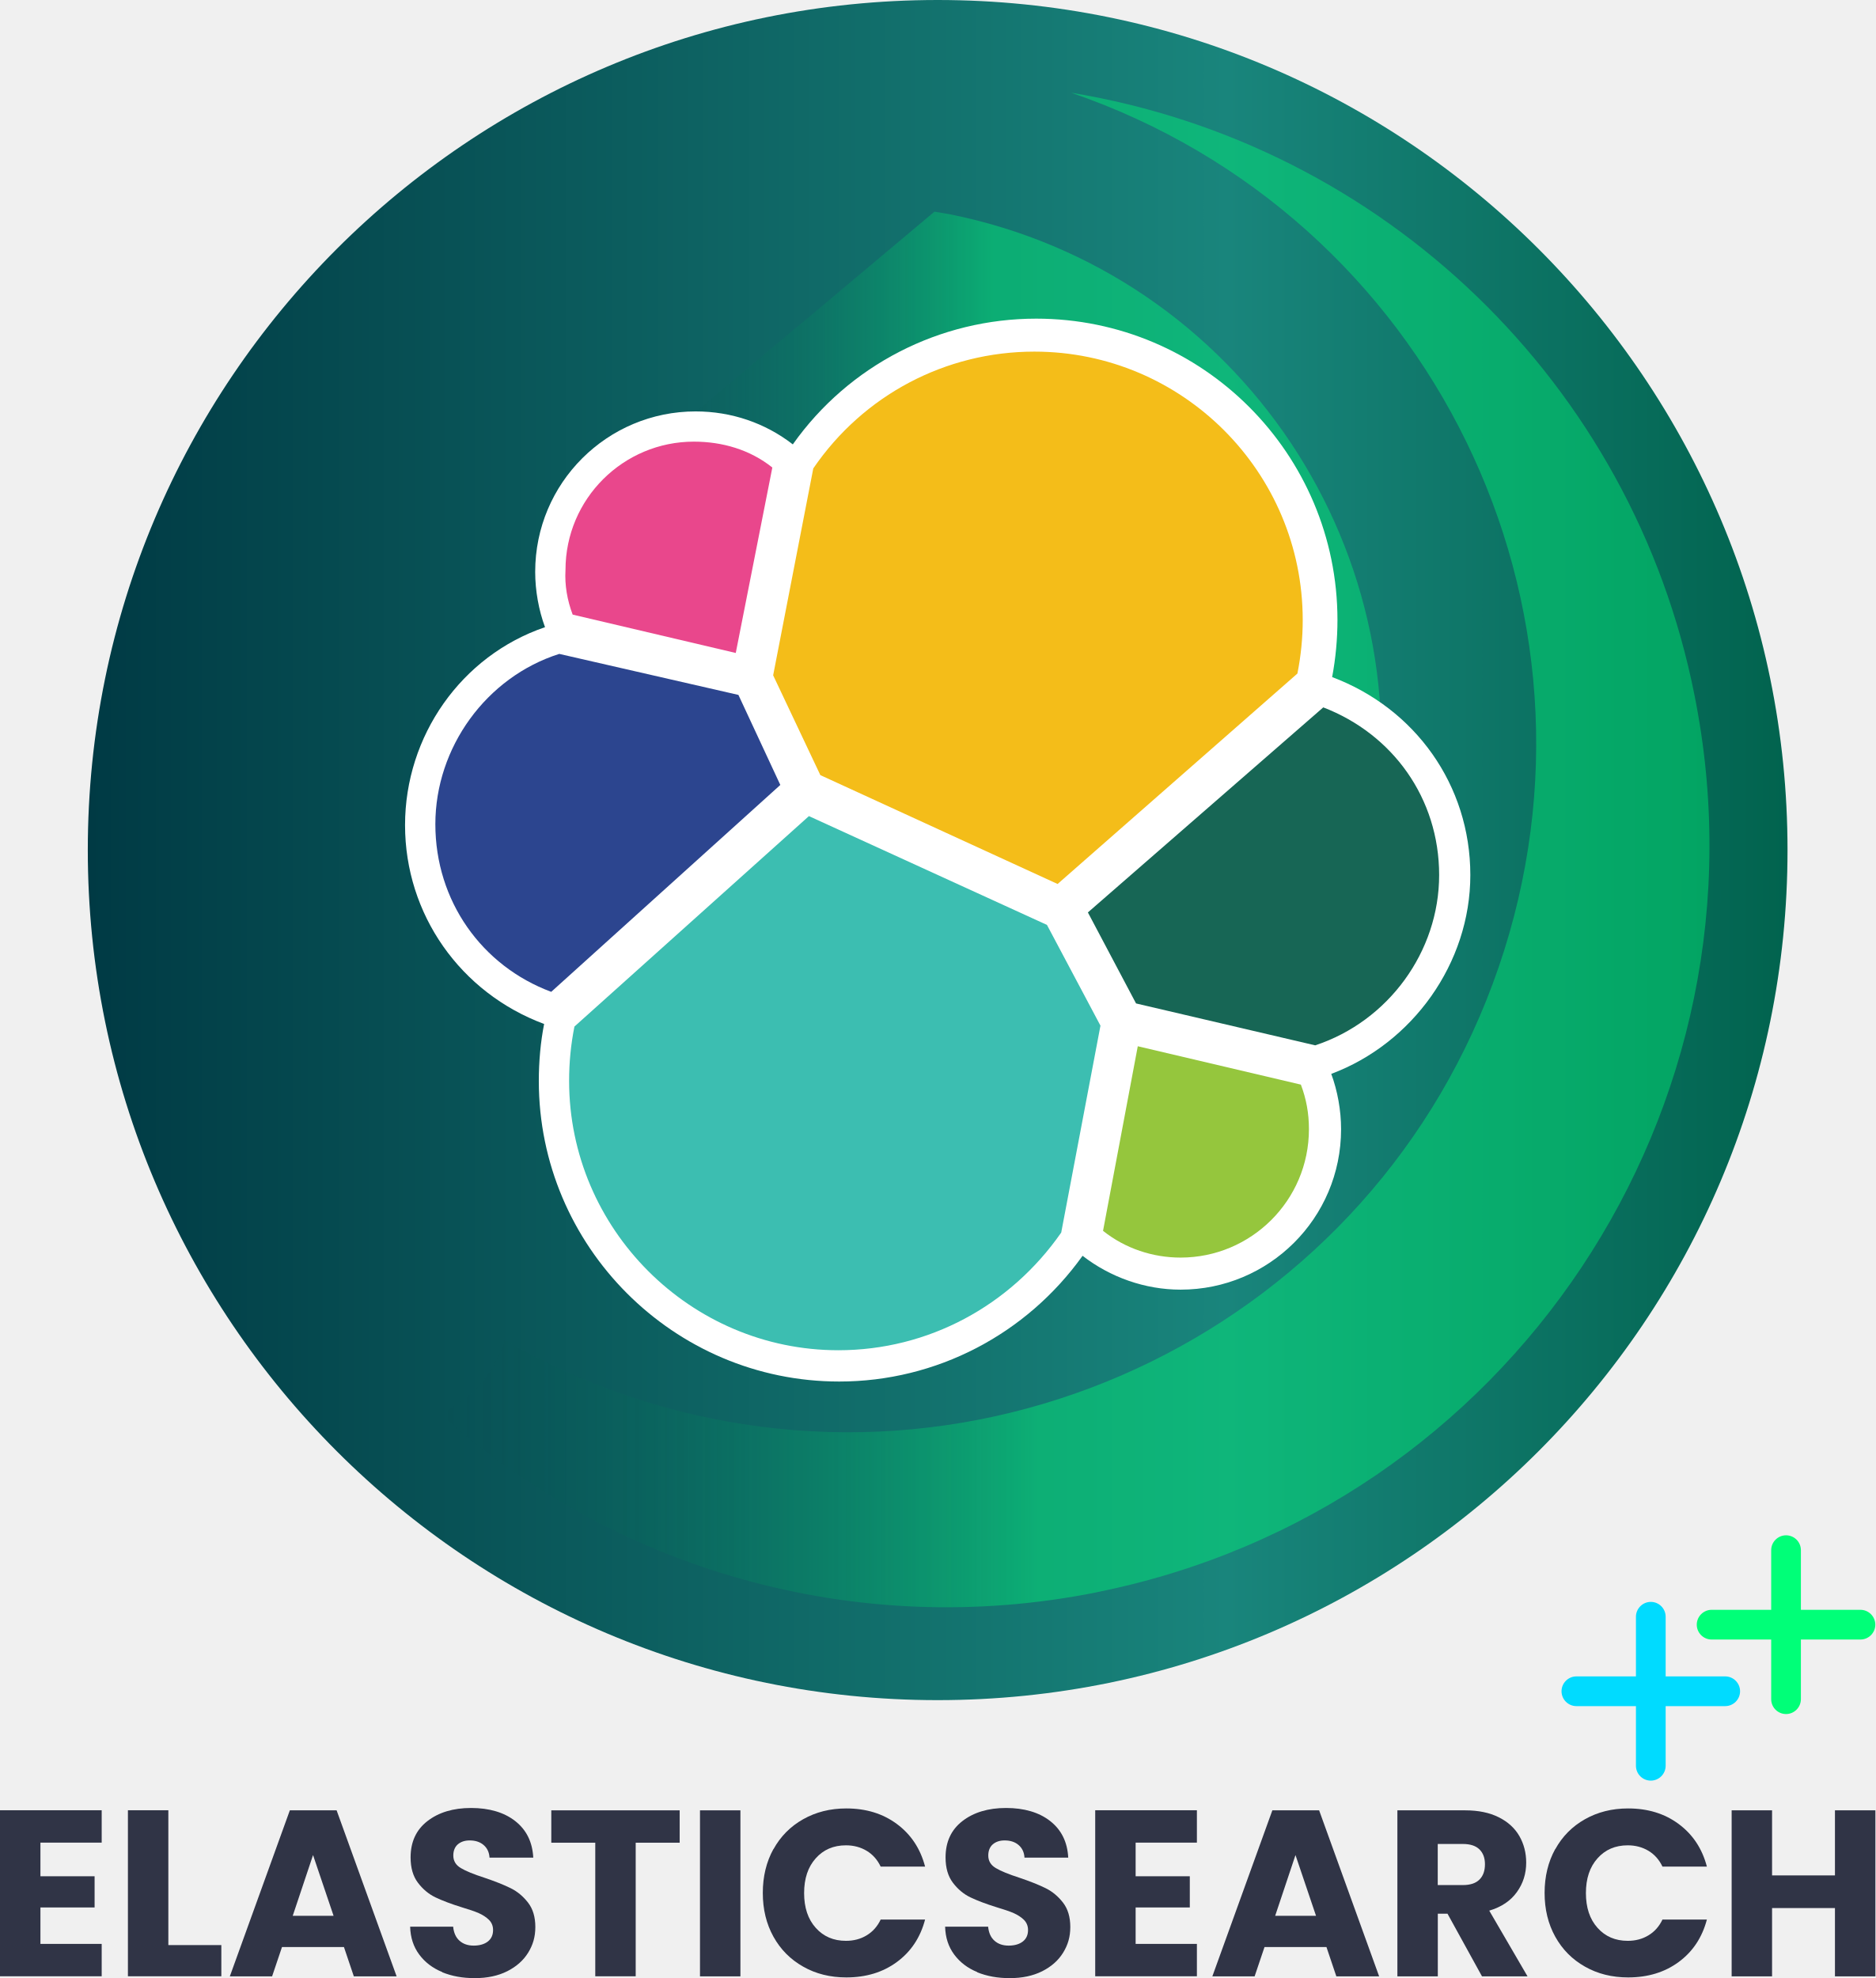
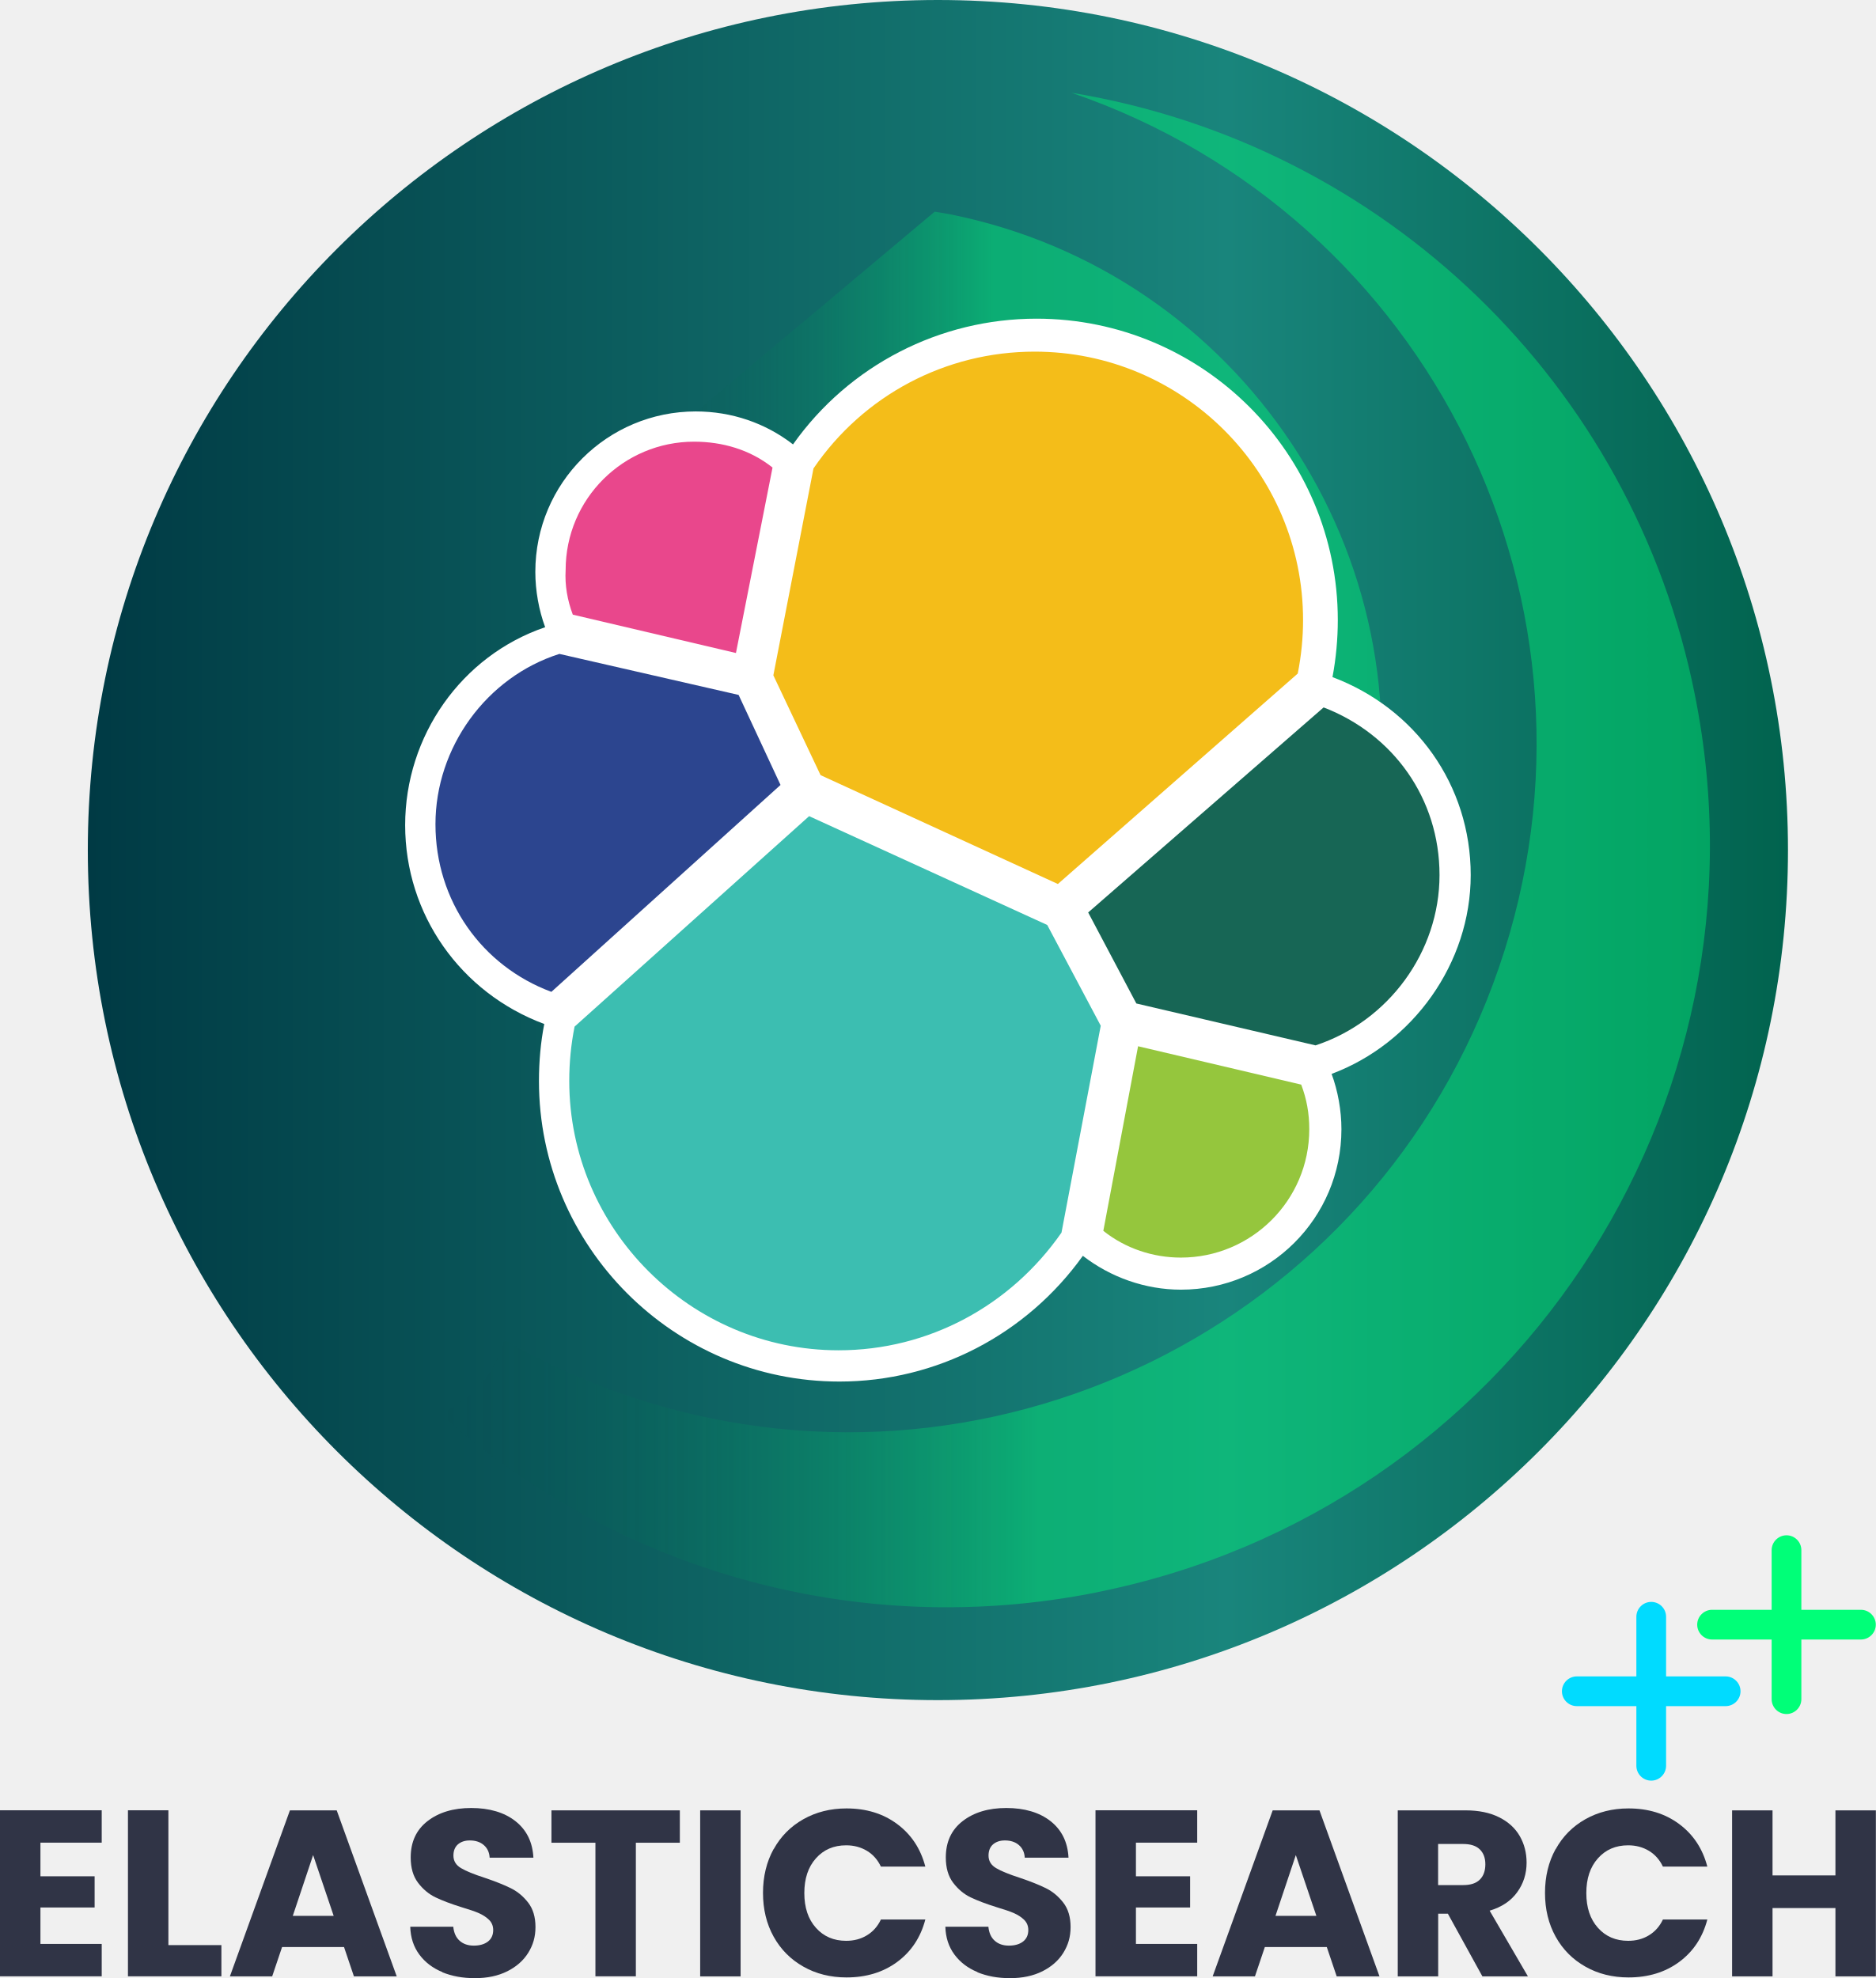
- <svg xmlns="http://www.w3.org/2000/svg" width="347" height="366" viewBox="0 0 347 366" fill="none">
-   <g clip-path="url(#clip0_1054_11039)">
-     <path d="M330.742 157.293C330.742 70.422 260.339 0 173.493 0C86.647 0 16.245 70.422 16.245 157.293C16.245 244.163 86.647 314.586 173.493 314.586C260.339 314.586 330.742 244.163 330.742 157.293Z" fill="url(#paint0_linear_1054_11039)" />
+ <svg xmlns="http://www.w3.org/2000/svg" width="569" height="600" viewBox="0 0 569 600" fill="none">
+   <g clip-path="url(#clip0_1054_10973)">
+     <path d="M542.34 257.857C542.34 115.447 426.896 0 284.489 0C142.081 0 26.637 115.447 26.637 257.857C26.637 400.268 142.081 515.714 284.489 515.714C426.896 515.714 542.34 400.268 542.34 257.857Z" fill="url(#paint0_linear_1054_10973)" />
    <g opacity="0.4">
-       <path d="M147.8 60.235L172.892 39.172H172.96C173.849 39.309 174.724 39.459 175.613 39.623C229.488 50.36 264.383 102.814 253.636 156.622C242.997 209.992 191.502 244.719 138.27 234.94C149.756 232.328 160.79 227.048 170.444 218.978C202.755 191.855 206.994 143.642 179.852 111.294C164.291 92.761 141.839 83.487 119.414 84.034L147.8 60.208V60.235Z" fill="url(#paint1_linear_1054_11039)" />
-       <path d="M203.015 294.615C157.81 303.697 113.301 290.047 81.332 261.556C83.192 260.749 84.983 259.696 86.624 258.301C89.96 255.497 92.23 251.845 93.338 247.947C100.325 251.968 107.736 255.388 115.53 258.068C182.067 280.951 254.483 245.499 277.291 178.971C300.168 112.415 264.725 39.978 198.216 17.164C256.138 26.697 302.082 71.081 313.513 128.541C328.855 204.931 279.383 279.255 203.015 294.601V294.615Z" fill="url(#paint2_linear_1054_11039)" />
+       <path d="M242.358 98.749L283.502 64.219H283.614C285.072 64.443 286.507 64.69 287.964 64.959C376.306 82.56 433.527 168.55 415.903 256.76C398.459 344.252 314.018 401.182 226.73 385.15C245.564 380.867 263.659 372.212 279.489 358.983C332.471 314.52 339.422 235.481 294.915 182.452C269.399 152.07 232.582 136.867 195.81 137.764L242.358 98.704V98.749Z" fill="url(#paint1_linear_1054_10973)" />
+       <path d="M332.898 482.978C258.771 497.867 185.788 475.489 133.365 428.783C136.415 427.46 139.352 425.734 142.042 423.447C147.513 418.85 151.235 412.864 153.052 406.473C164.509 413.065 176.662 418.671 189.442 423.066C298.547 460.578 417.293 402.46 454.693 293.397C492.205 184.29 434.087 65.541 325.027 28.141C420.007 43.769 495.344 116.53 514.089 210.726C539.246 335.955 458.124 457.798 332.898 482.956V482.978Z" fill="url(#paint2_linear_1054_10973)" />
    </g>
-     <path d="M319.215 310.193H308.194V299.155C308.194 297.637 306.963 296.406 305.446 296.406C303.928 296.406 302.697 297.651 302.697 299.155V310.193H291.676C290.158 310.193 288.928 311.438 288.928 312.943C288.928 314.447 290.158 315.692 291.676 315.692H302.697V326.73C302.697 328.248 303.928 329.479 305.446 329.479C306.963 329.479 308.194 328.234 308.194 326.73V315.692H319.215C320.733 315.692 321.964 314.447 321.964 312.943C321.964 311.438 320.733 310.193 319.215 310.193Z" fill="#00DBFF" />
-     <path d="M344.239 297.873H333.218V286.835C333.218 285.317 331.987 284.086 330.469 284.086C328.951 284.086 327.721 285.331 327.721 286.835V297.873H316.7C315.182 297.873 313.951 299.118 313.951 300.622C313.951 302.127 315.182 303.371 316.7 303.371H327.721V314.409C327.721 315.927 328.951 317.158 330.469 317.158C331.987 317.158 333.218 315.914 333.218 314.409V303.371H344.239C345.756 303.371 346.987 302.127 346.987 300.622C346.987 299.118 345.756 297.873 344.239 297.873Z" fill="#00FF78" />
-     <path d="M7.48 340.965V347.175H17.503V352.947H7.48V359.69H18.815V365.681H0V334.961H18.815V340.952H7.48V340.965Z" fill="#303446" />
-     <path d="M31.149 359.909H40.953V365.681H23.669V334.961H31.149V359.895V359.909Z" fill="#303446" />
-     <path d="M63.638 360.267H52.179L50.347 365.697H42.525L53.629 334.977H62.284L73.387 365.697H65.47L63.638 360.267ZM61.723 354.495L57.922 343.252L54.162 354.495H61.723Z" fill="#303446" />
-     <path d="M81.838 364.903C80.06 364.179 78.638 363.098 77.572 361.662C76.505 360.226 75.944 358.516 75.89 356.505H83.848C83.957 357.641 84.354 358.516 85.024 359.104C85.694 359.706 86.569 360.007 87.649 360.007C88.729 360.007 89.632 359.747 90.275 359.241C90.917 358.735 91.232 358.024 91.232 357.121C91.232 356.369 90.972 355.739 90.466 355.233C89.96 354.741 89.331 354.331 88.593 354.002C87.854 353.674 86.788 353.318 85.42 352.908C83.438 352.293 81.824 351.677 80.566 351.075C79.308 350.474 78.228 349.557 77.325 348.367C76.423 347.177 75.972 345.618 75.972 343.689C75.972 340.831 76.997 338.588 79.076 336.974C81.154 335.36 83.848 334.539 87.171 334.539C90.493 334.539 93.283 335.346 95.347 336.974C97.412 338.601 98.52 340.844 98.67 343.73H90.575C90.521 342.746 90.151 341.966 89.481 341.392C88.811 340.817 87.95 340.544 86.897 340.544C85.995 340.544 85.27 340.79 84.709 341.268C84.162 341.747 83.875 342.445 83.875 343.347C83.875 344.332 84.34 345.112 85.27 345.659C86.2 346.22 87.663 346.808 89.645 347.451C91.628 348.121 93.242 348.764 94.486 349.379C95.73 349.995 96.797 350.884 97.699 352.046C98.602 353.209 99.053 354.714 99.053 356.56C99.053 358.407 98.602 359.897 97.713 361.334C96.824 362.77 95.525 363.905 93.843 364.753C92.148 365.601 90.151 366.025 87.854 366.025C85.557 366.025 83.602 365.656 81.81 364.931L81.838 364.903Z" fill="#303446" />
-     <path d="M125.758 334.977V340.967H117.622V365.683H110.142V340.967H102.006V334.977H125.758Z" fill="#303446" />
-     <path d="M136.998 334.977V365.697H129.518V334.977H136.998Z" fill="#303446" />
-     <path d="M143.11 342.175C144.423 339.795 146.255 337.949 148.607 336.622C150.959 335.295 153.612 334.625 156.592 334.625C160.243 334.625 163.361 335.582 165.959 337.511C168.557 339.44 170.294 342.052 171.169 345.389H162.951C162.335 344.104 161.474 343.133 160.353 342.462C159.232 341.792 157.96 341.45 156.524 341.45C154.213 341.45 152.354 342.257 150.932 343.857C149.496 345.458 148.785 347.605 148.785 350.286C148.785 352.967 149.496 355.114 150.932 356.714C152.354 358.315 154.227 359.122 156.524 359.122C157.946 359.122 159.232 358.793 160.353 358.11C161.474 357.439 162.349 356.455 162.951 355.182H171.169C170.294 358.506 168.557 361.119 165.959 363.033C163.361 364.948 160.243 365.892 156.592 365.892C153.625 365.892 150.959 365.236 148.607 363.895C146.255 362.568 144.423 360.722 143.11 358.356C141.797 355.989 141.141 353.295 141.141 350.259C141.141 347.222 141.797 344.514 143.11 342.134V342.175Z" fill="#303446" />
-     <path d="M180.822 364.903C179.045 364.179 177.622 363.098 176.556 361.662C175.489 360.226 174.929 358.516 174.874 356.505H182.832C182.942 357.641 183.338 358.516 184.008 359.104C184.678 359.706 185.553 360.007 186.633 360.007C187.714 360.007 188.616 359.747 189.259 359.241C189.902 358.735 190.216 358.024 190.216 357.121C190.216 356.369 189.956 355.739 189.45 355.233C188.944 354.741 188.315 354.331 187.577 354.002C186.839 353.674 185.772 353.318 184.405 352.908C182.422 352.293 180.808 351.677 179.55 351.075C178.292 350.474 177.212 349.557 176.31 348.367C175.407 347.177 174.956 345.618 174.956 343.689C174.956 340.831 175.982 338.588 178.06 336.974C180.138 335.36 182.832 334.539 186.155 334.539C189.478 334.539 192.267 335.346 194.332 336.974C196.397 338.601 197.504 340.844 197.655 343.73H189.56C189.505 342.746 189.136 341.966 188.466 341.392C187.796 340.817 186.934 340.544 185.881 340.544C184.979 340.544 184.254 340.79 183.694 341.268C183.147 341.747 182.86 342.445 182.86 343.347C182.86 344.332 183.324 345.112 184.254 345.659C185.184 346.22 186.647 346.808 188.63 347.451C190.613 348.121 192.226 348.764 193.47 349.379C194.715 349.995 195.781 350.884 196.684 352.046C197.586 353.209 198.037 354.714 198.037 356.56C198.037 358.407 197.586 359.897 196.697 361.334C195.809 362.77 194.51 363.905 192.828 364.753C191.132 365.601 189.136 366.025 186.839 366.025C184.541 366.025 182.586 365.656 180.795 364.931L180.822 364.903Z" fill="#303446" />
-     <path d="M210.125 340.965V347.175H220.148V352.947H210.125V359.69H221.461V365.681H202.646V334.961H221.461V340.952H210.125V340.965Z" fill="#303446" />
-     <path d="M245.431 360.267H233.973L232.14 365.697H224.319L235.422 334.977H244.077L255.181 365.697H247.263L245.431 360.267ZM243.503 354.495L239.702 343.252L235.942 354.495H243.503Z" fill="#303446" />
-     <path d="M274.214 365.697L267.828 354.098H266.037V365.697H258.558V334.977H271.11C273.53 334.977 275.595 335.401 277.291 336.249C279 337.097 280.272 338.259 281.119 339.723C281.967 341.2 282.391 342.841 282.391 344.647C282.391 346.685 281.817 348.517 280.654 350.118C279.506 351.718 277.81 352.867 275.554 353.537L282.637 365.697H274.2H274.214ZM266.024 348.805H270.659C272.026 348.805 273.052 348.476 273.736 347.793C274.419 347.122 274.761 346.179 274.761 344.948C274.761 343.785 274.419 342.869 273.736 342.198C273.052 341.528 272.026 341.2 270.659 341.2H266.024V348.818V348.805Z" fill="#303446" />
-     <path d="M287.765 342.175C289.078 339.795 290.91 337.949 293.262 336.622C295.614 335.295 298.266 334.625 301.247 334.625C304.898 334.625 308.016 335.582 310.614 337.511C313.212 339.44 314.948 342.052 315.824 345.389H307.606C306.99 344.104 306.129 343.133 305.008 342.462C303.886 341.792 302.615 341.45 301.179 341.45C298.868 341.45 297.008 342.257 295.586 343.857C294.151 345.458 293.44 347.605 293.44 350.286C293.44 352.967 294.151 355.114 295.586 356.714C297.008 358.315 298.882 359.122 301.179 359.122C302.601 359.122 303.886 358.793 305.008 358.11C306.129 357.439 307.004 356.455 307.606 355.182H315.824C314.948 358.506 313.212 361.119 310.614 363.033C308.016 364.948 304.898 365.892 301.247 365.892C298.28 365.892 295.614 365.236 293.262 363.895C290.91 362.568 289.078 360.722 287.765 358.356C286.452 355.989 285.796 353.295 285.796 350.259C285.796 347.222 286.452 344.514 287.765 342.134V342.175Z" fill="#303446" />
-     <path d="M347 334.977V365.697H339.52V353.058H327.884V365.697H320.404V334.977H327.884V347.013H339.52V334.977H347Z" fill="#303446" />
-     <path d="M272.054 161.913C272.054 145.253 261.826 131.056 246.484 125.284C247.14 121.823 247.469 118.185 247.469 114.725C247.469 84.032 222.569 58.961 191.721 58.961C173.904 58.961 157.085 67.537 146.693 82.227C141.579 78.26 135.316 76.126 128.712 76.126C112.385 76.126 99.026 89.325 99.026 105.821C99.026 109.281 99.682 112.919 100.844 116.051C85.338 121.331 74.946 136.185 74.946 152.68C74.946 169.175 85.174 183.701 100.68 189.473C100.024 192.769 99.696 196.408 99.696 200.032C99.696 230.561 124.596 255.632 155.28 255.632C173.261 255.632 189.916 246.892 200.308 232.366C205.422 236.333 211.848 238.63 218.453 238.63C234.779 238.63 248.139 225.432 248.139 208.936C248.139 205.476 247.482 201.838 246.32 198.705C261.334 193.098 272.054 178.244 272.054 161.913Z" fill="white" />
-     <path d="M151.807 143.435L195.686 163.569L240.058 124.629C240.714 121.332 241.042 118.022 241.042 114.726C241.042 87.343 218.781 65.062 191.393 65.062C174.902 65.062 159.724 73.146 150.481 86.673L143.056 124.957L151.793 143.435H151.807Z" fill="#F4BD19" />
-     <path d="M106.287 189.948C105.63 193.244 105.302 196.554 105.302 200.015C105.302 227.397 127.741 249.842 155.116 249.842C171.771 249.842 186.949 241.595 196.356 228.068L203.617 189.784L193.717 171.141L149.674 151.008L106.287 189.948Z" fill="#3CBEB1" />
-     <path d="M105.959 113.724L136.137 120.823L142.905 86.506C138.776 83.21 133.662 81.719 128.384 81.719C115.352 81.719 104.632 92.278 104.632 105.477C104.468 108.281 104.96 111.085 105.959 113.724Z" fill="#E9478C" />
-     <path d="M103.484 120.992C89.96 125.287 80.553 138.322 80.553 152.505C80.553 166.689 89.126 178.739 101.993 183.526L144.382 145.243L136.629 128.583L103.47 120.992H103.484Z" fill="#2C458F" />
-     <path d="M204.095 227.747C208.225 231.043 213.339 232.698 218.439 232.698C231.47 232.698 242.19 222.139 242.19 208.94C242.19 205.972 241.698 203.332 240.7 200.692L210.522 193.594L204.095 227.747Z" fill="#95C63D" />
-     <path d="M210.194 185.67L243.353 193.425C256.876 188.966 266.284 176.095 266.284 161.912C266.284 147.728 257.71 135.842 244.843 130.891L201.292 168.832L210.194 185.656V185.67Z" fill="#176655" />
+     <path d="M523.439 508.516H505.367V490.421C505.367 487.932 503.349 485.914 500.86 485.914C498.371 485.914 496.353 487.954 496.353 490.421V508.516H478.281C475.792 508.516 473.774 510.556 473.774 513.023C473.774 515.489 475.792 517.53 478.281 517.53H496.353V535.624C496.353 538.113 498.371 540.131 500.86 540.131C503.349 540.131 505.367 538.091 505.367 535.624V517.53H523.439C525.928 517.53 527.946 515.489 527.946 513.023C527.946 510.556 525.928 508.516 523.439 508.516Z" fill="#00DBFF" />
+     <path d="M564.471 488.313H546.399V470.218C546.399 467.729 544.381 465.711 541.892 465.711C539.403 465.711 537.385 467.751 537.385 470.218V488.313H519.313C516.825 488.313 514.807 490.353 514.807 492.82C514.807 495.286 516.825 497.326 519.313 497.326H537.385V515.421C537.385 517.91 539.403 519.928 541.892 519.928C544.381 519.928 546.399 517.888 546.399 515.421V497.326H564.471C566.96 497.326 568.978 495.286 568.978 492.82C568.978 490.353 566.96 488.313 564.471 488.313Z" fill="#00FF78" />
+     <path d="M12.265 558.968V569.148H28.7V578.61H12.265V589.665H30.852V599.486H0V549.125H30.852V558.946H12.265V558.968Z" fill="#303446" />
+     <path d="M51.077 590.023H67.154V599.486H38.812V549.125H51.077V590.001V590.023Z" fill="#303446" />
+     <path d="M104.351 590.607H85.562L82.557 599.509H69.732L87.939 549.148H102.132L120.338 599.509H107.356L104.351 590.607ZM101.212 581.145L94.979 562.714L88.813 581.145H101.212Z" fill="#303446" />
+     <path d="M134.195 598.207C131.28 597.019 128.948 595.248 127.199 592.893C125.45 590.539 124.531 587.736 124.441 584.44H137.491C137.67 586.301 138.321 587.736 139.419 588.7C140.518 589.687 141.953 590.18 143.724 590.18C145.496 590.18 146.975 589.754 148.029 588.924C149.083 588.095 149.599 586.929 149.599 585.449C149.599 584.216 149.173 583.184 148.343 582.355C147.514 581.548 146.482 580.875 145.271 580.337C144.061 579.799 142.312 579.216 140.069 578.543C136.818 577.534 134.172 576.525 132.11 575.538C130.047 574.552 128.276 573.049 126.796 571.099C125.316 569.148 124.576 566.592 124.576 563.43C124.576 558.744 126.258 555.067 129.666 552.421C133.074 549.775 137.491 548.43 142.939 548.43C148.388 548.43 152.962 549.753 156.348 552.421C159.733 555.089 161.55 558.766 161.796 563.498H148.522C148.433 561.883 147.827 560.605 146.729 559.663C145.63 558.722 144.218 558.273 142.491 558.273C141.011 558.273 139.823 558.677 138.904 559.461C138.007 560.246 137.536 561.39 137.536 562.87C137.536 564.484 138.298 565.762 139.823 566.659C141.348 567.578 143.747 568.543 146.998 569.596C150.249 570.695 152.895 571.749 154.935 572.758C156.976 573.767 158.724 575.224 160.204 577.13C161.684 579.036 162.424 581.503 162.424 584.53C162.424 587.557 161.684 590.001 160.227 592.355C158.769 594.709 156.639 596.57 153.881 597.961C151.101 599.351 147.827 600.046 144.061 600.046C140.294 600.046 137.087 599.441 134.15 598.252L134.195 598.207Z" fill="#303446" />
+     <path d="M206.214 549.148V558.969H192.873V599.487H180.608V558.969H167.267V549.148H206.214Z" fill="#303446" />
+     <path d="M224.645 549.148V599.509H212.38V549.148H224.645Z" fill="#303446" />
+     <path d="M234.667 560.94C236.82 557.038 239.824 554.011 243.681 551.836C247.537 549.661 251.887 548.562 256.775 548.562C262.762 548.562 267.874 550.132 272.134 553.294C276.394 556.455 279.242 560.738 280.677 566.209H267.201C266.192 564.101 264.78 562.509 262.941 561.411C261.103 560.312 259.017 559.751 256.663 559.751C252.874 559.751 249.824 561.074 247.493 563.698C245.138 566.321 243.972 569.841 243.972 574.236C243.972 578.631 245.138 582.151 247.493 584.775C249.824 587.398 252.896 588.721 256.663 588.721C258.995 588.721 261.103 588.183 262.941 587.062C264.78 585.963 266.215 584.349 267.201 582.263H280.677C279.242 587.712 276.394 591.995 272.134 595.134C267.874 598.273 262.762 599.82 256.775 599.82C251.91 599.82 247.537 598.744 243.681 596.546C239.824 594.371 236.82 591.344 234.667 587.465C232.515 583.586 231.438 579.169 231.438 574.191C231.438 569.213 232.515 564.774 234.667 560.872V560.94Z" fill="#303446" />
+     <path d="M296.507 598.207C293.592 597.019 291.26 595.248 289.511 592.893C287.762 590.539 286.843 587.736 286.753 584.44H299.803C299.982 586.301 300.633 587.736 301.731 588.7C302.83 589.687 304.265 590.18 306.036 590.18C307.808 590.18 309.287 589.754 310.341 588.924C311.395 588.095 311.911 586.929 311.911 585.449C311.911 584.216 311.485 583.184 310.655 582.355C309.826 581.548 308.794 580.875 307.583 580.337C306.373 579.799 304.624 579.216 302.381 578.543C299.13 577.534 296.485 576.525 294.422 575.538C292.359 574.552 290.588 573.049 289.108 571.099C287.628 569.148 286.888 566.592 286.888 563.43C286.888 558.744 288.57 555.067 291.978 552.421C295.386 549.775 299.803 548.43 305.251 548.43C310.7 548.43 315.274 549.753 318.66 552.421C322.045 555.089 323.862 558.766 324.108 563.498H310.835C310.745 561.883 310.139 560.605 309.041 559.663C307.942 558.722 306.53 558.273 304.803 558.273C303.323 558.273 302.135 558.677 301.216 559.461C300.319 560.246 299.848 561.39 299.848 562.87C299.848 564.484 300.61 565.762 302.135 566.659C303.66 567.578 306.059 568.543 309.31 569.596C312.561 570.695 315.207 571.749 317.247 572.758C319.288 573.767 321.036 575.224 322.516 577.13C323.996 579.036 324.736 581.503 324.736 584.53C324.736 587.557 323.996 590.001 322.539 592.355C321.081 594.709 318.951 596.57 316.193 597.961C313.413 599.351 310.139 600.046 306.373 600.046C302.606 600.046 299.399 599.441 296.462 598.252L296.507 598.207Z" fill="#303446" />
+     <path d="M344.557 558.968V569.148H360.992V578.61H344.557V589.665H363.145V599.486H332.292V549.125H363.145V558.946H344.557V558.968Z" fill="#303446" />
+     <path d="M402.45 590.607H383.661L380.656 599.509H367.831L386.038 549.148H400.231L418.437 599.509H405.455L402.45 590.607ZM399.289 581.145L393.056 562.714L386.89 581.145H399.289Z" fill="#303446" />
+     <path d="M449.648 599.509L439.177 580.495H436.24V599.509H423.975V549.148H444.558C448.527 549.148 451.913 549.844 454.693 551.234C457.496 552.624 459.581 554.53 460.971 556.929C462.361 559.351 463.056 562.041 463.056 565.001C463.056 568.342 462.115 571.347 460.209 573.97C458.325 576.593 455.545 578.477 451.846 579.576L463.46 599.509H449.626H449.648ZM436.217 571.817H443.818C446.061 571.817 447.742 571.279 448.863 570.158C449.984 569.059 450.545 567.512 450.545 565.494C450.545 563.588 449.984 562.086 448.863 560.987C447.742 559.889 446.061 559.351 443.818 559.351H436.217V571.84V571.817Z" fill="#303446" />
+     <path d="M471.868 560.94C474.021 557.038 477.025 554.011 480.882 551.836C484.739 549.661 489.088 548.562 493.976 548.562C499.963 548.562 505.075 550.132 509.335 553.294C513.596 556.455 516.443 560.738 517.878 566.209H504.403C503.394 564.101 501.981 562.509 500.142 561.411C498.304 560.312 496.219 559.751 493.864 559.751C490.075 559.751 487.026 561.074 484.694 563.698C482.339 566.321 481.174 569.841 481.174 574.236C481.174 578.631 482.339 582.151 484.694 584.775C487.026 587.398 490.097 588.721 493.864 588.721C496.196 588.721 498.304 588.183 500.142 587.062C501.981 585.963 503.416 584.349 504.403 582.263H517.878C516.443 587.712 513.596 591.995 509.335 595.134C505.075 598.273 499.963 599.82 493.976 599.82C489.111 599.82 484.739 598.744 480.882 596.546C477.025 594.371 474.021 591.344 471.868 587.465C469.716 583.586 468.64 579.169 468.64 574.191C468.64 569.213 469.716 564.774 471.868 560.872V560.94Z" fill="#303446" />
+     <path d="M569 549.148V599.509H556.735V578.791H537.654V599.509H525.39V549.148H537.654V568.88H556.735V549.148H569Z" fill="#303446" />
+     <path d="M446.106 265.437C446.106 238.127 429.334 214.852 404.177 205.39C405.253 199.717 405.791 193.753 405.791 188.08C405.791 137.764 364.961 96.664 314.377 96.664C285.162 96.664 257.583 110.723 240.542 134.804C232.156 128.302 221.887 124.804 211.057 124.804C184.286 124.804 162.379 146.442 162.379 173.483C162.379 179.156 163.456 185.12 165.362 190.255C139.935 198.91 122.895 223.261 122.895 250.302C122.895 277.343 139.666 301.156 165.092 310.618C164.016 316.022 163.478 321.986 163.478 327.928C163.478 377.975 204.308 419.075 254.623 419.075C284.108 419.075 311.418 404.747 328.458 380.935C336.844 387.437 347.382 391.204 358.212 391.204C384.984 391.204 406.89 369.567 406.89 342.525C406.89 336.852 405.814 330.888 403.908 325.753C428.527 316.56 446.106 292.209 446.106 265.437Z" fill="white" />
+     <path d="M248.928 235.144L320.88 268.15L393.639 204.313C394.715 198.91 395.253 193.483 395.253 188.08C395.253 143.19 358.75 106.664 313.839 106.664C286.799 106.664 261.91 119.916 246.753 142.091L234.578 204.852L248.906 235.144H248.928Z" fill="#F4BD19" />
+     <path d="M174.285 311.407C173.209 316.811 172.671 322.237 172.671 327.91C172.671 372.799 209.465 409.594 254.354 409.594C281.664 409.594 306.552 396.074 321.978 373.898L333.884 311.138L317.651 280.576L245.43 247.57L174.285 311.407Z" fill="#3CBEB1" />
+     <path d="M173.747 186.445L223.232 198.082L234.331 141.824C227.56 136.421 219.174 133.977 210.519 133.977C189.151 133.977 171.572 151.287 171.572 172.924C171.303 177.521 172.111 182.117 173.747 186.445Z" fill="#E9478C" />
+     <path d="M169.689 198.352C147.514 205.392 132.087 226.761 132.087 250.013C132.087 273.265 146.146 293.019 167.245 300.867L236.753 238.106L224.04 210.796L169.666 198.352H169.689Z" fill="#2C458F" />
+     <path d="M334.669 373.356C341.44 378.76 349.826 381.473 358.19 381.473C379.558 381.473 397.136 364.163 397.136 342.525C397.136 337.659 396.329 333.332 394.692 329.004L345.207 317.367L334.669 373.356Z" fill="#95C63D" />
+     <path d="M344.669 304.388L399.042 317.101C421.218 309.791 436.644 288.692 436.644 265.44C436.644 242.188 422.585 222.703 401.486 214.586L330.073 276.786L344.669 304.365V304.388Z" fill="#176655" />
  </g>
  <defs>
-     <linearGradient id="paint0_linear_1054_11039" x1="16.245" y1="157.293" x2="330.742" y2="157.293" gradientUnits="userSpaceOnUse">
+     <linearGradient id="paint0_linear_1054_10973" x1="26.637" y1="257.857" x2="542.34" y2="257.857" gradientUnits="userSpaceOnUse">
      <stop stop-color="#003A44" />
      <stop offset="0.67" stop-color="#19857C" />
      <stop offset="1" stop-color="#01634E" />
    </linearGradient>
-     <linearGradient id="paint1_linear_1054_11039" x1="119.427" y1="137.87" x2="255.591" y2="137.87" gradientUnits="userSpaceOnUse">
+     <linearGradient id="paint1_linear_1054_10973" x1="195.832" y1="226.019" x2="419.11" y2="226.019" gradientUnits="userSpaceOnUse">
      <stop stop-color="#003A44" stop-opacity="0" />
      <stop offset="0.47" stop-color="#00FF78" />
    </linearGradient>
-     <linearGradient id="paint2_linear_1054_11039" x1="81.346" y1="157.291" x2="316.303" y2="157.291" gradientUnits="userSpaceOnUse">
+     <linearGradient id="paint2_linear_1054_10973" x1="133.388" y1="257.858" x2="518.663" y2="257.858" gradientUnits="userSpaceOnUse">
      <stop stop-color="#003A44" stop-opacity="0" />
      <stop offset="0.47" stop-color="#00FF78" />
    </linearGradient>
-     <clipPath id="clip0_1054_11039">
-       <rect width="347" height="366" fill="white" />
+     <clipPath id="clip0_1054_10973">
+       <rect width="569" height="600" fill="white" />
    </clipPath>
  </defs>
</svg>
